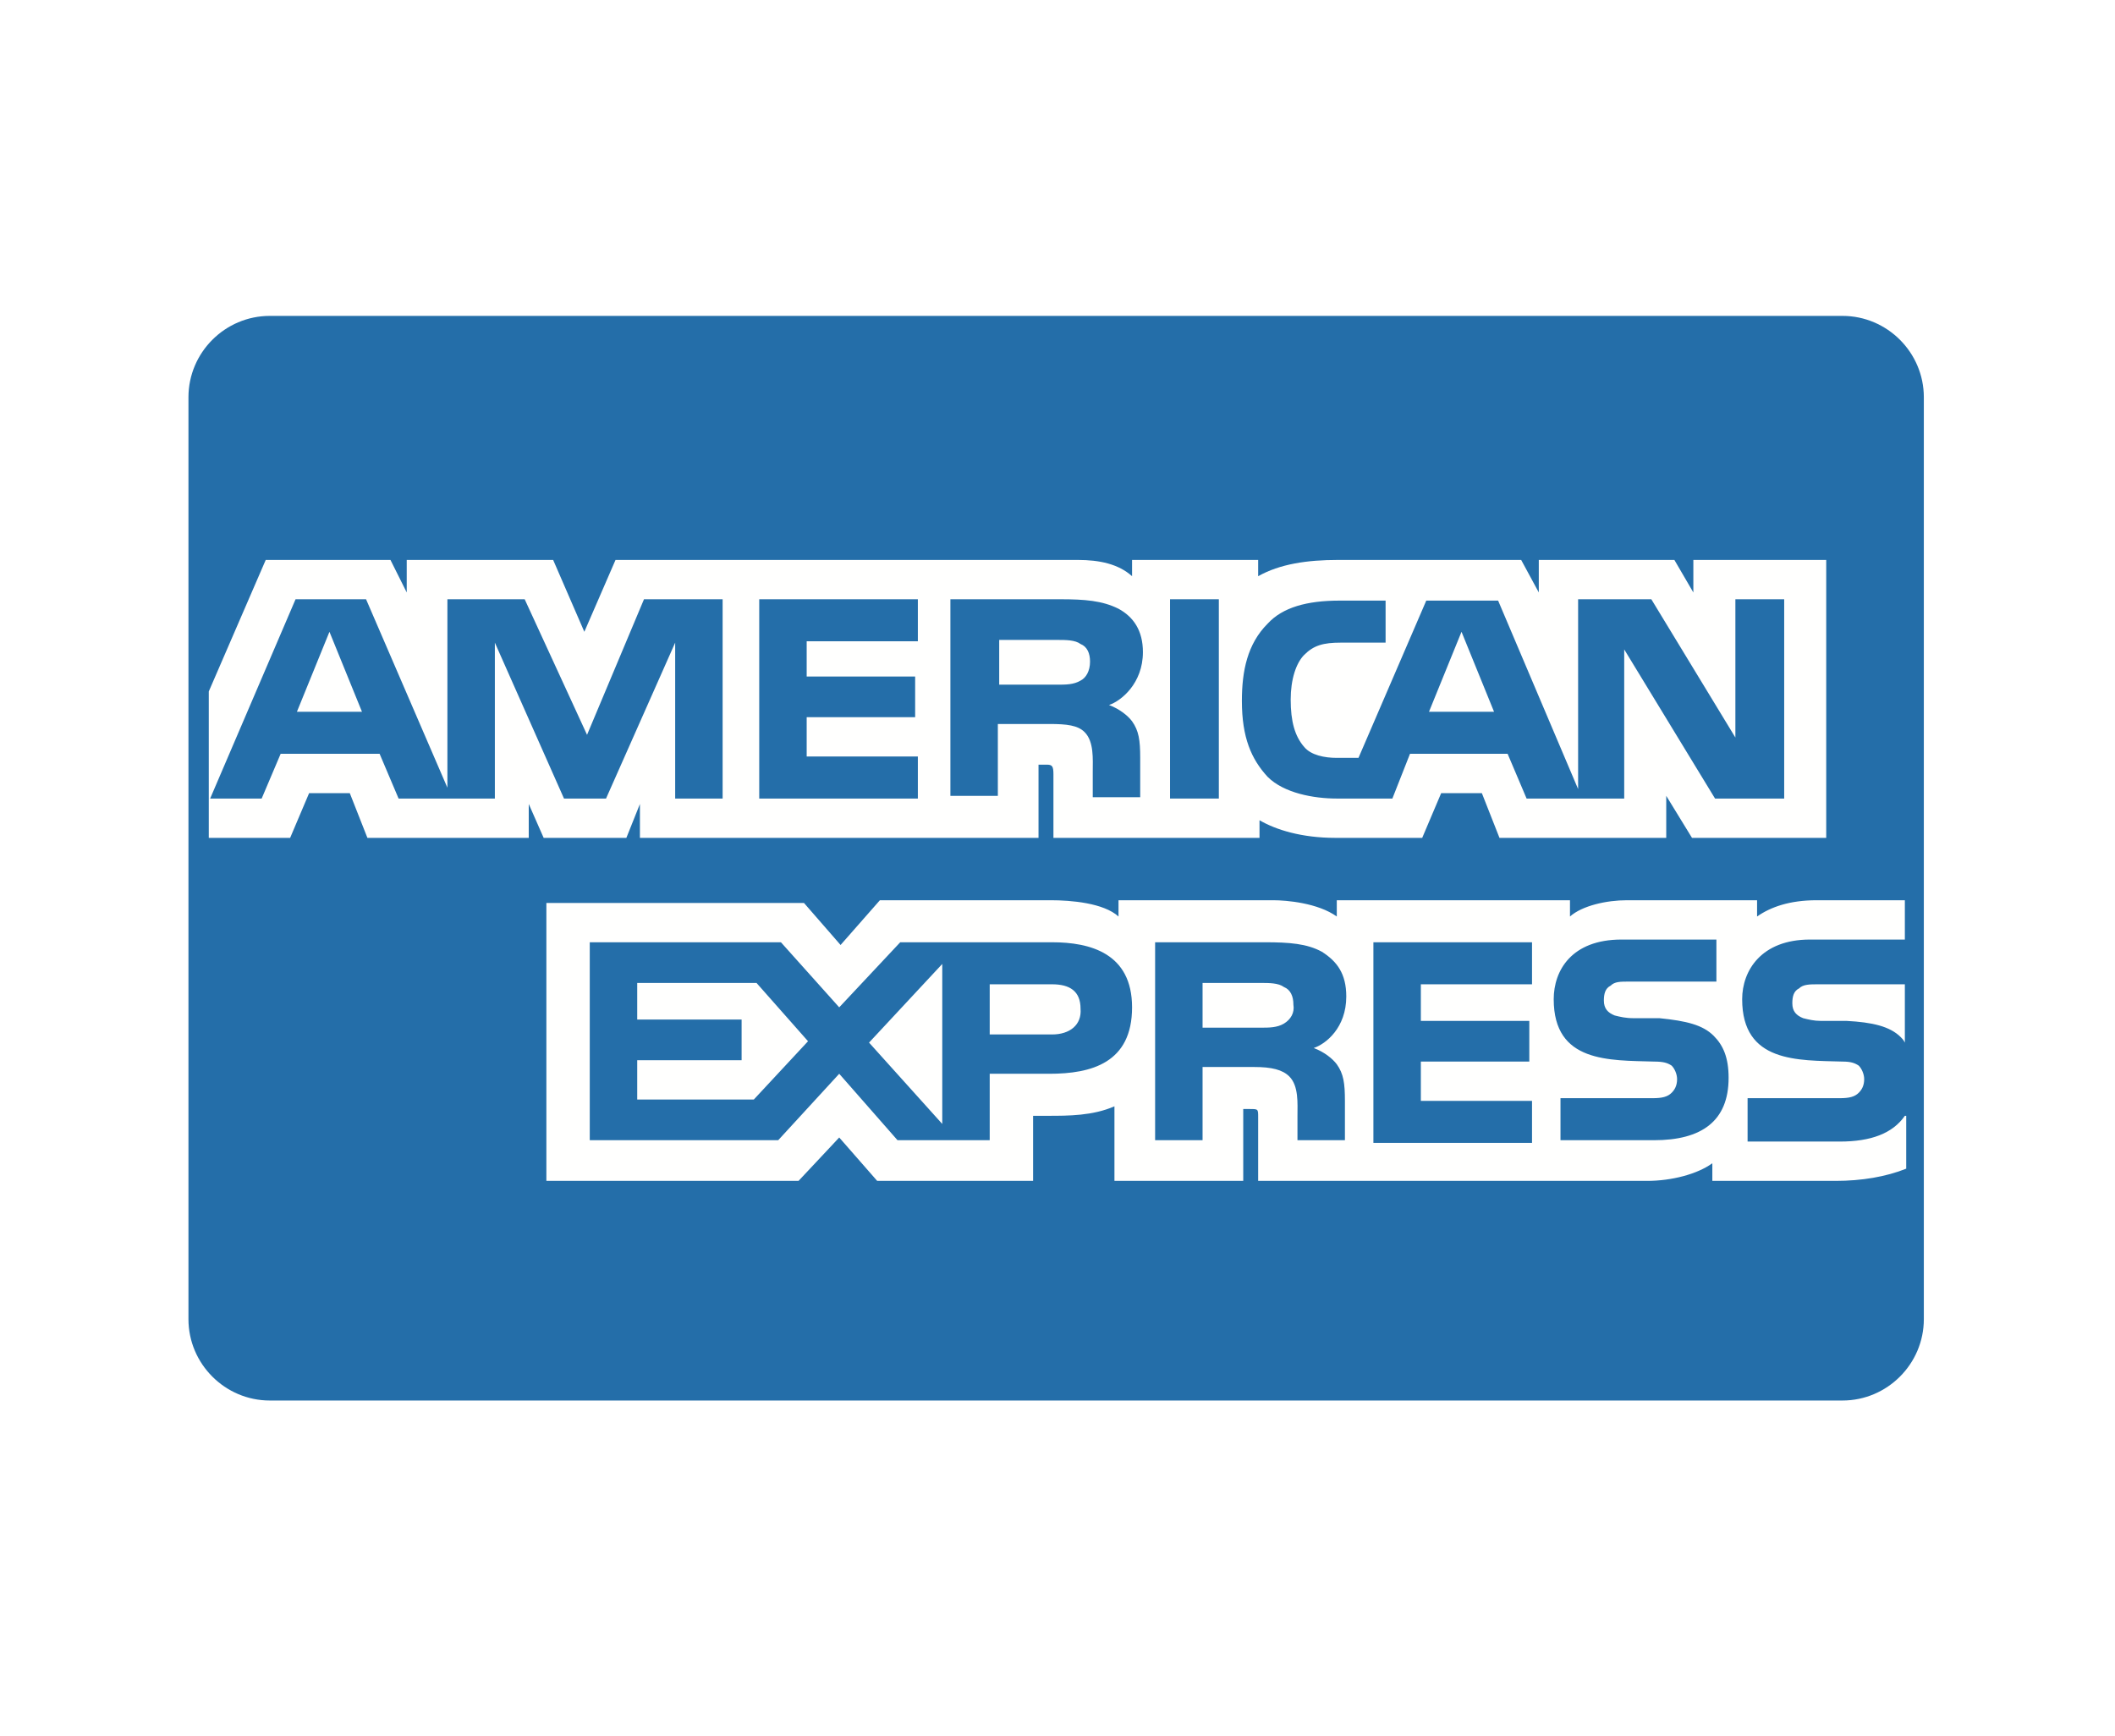
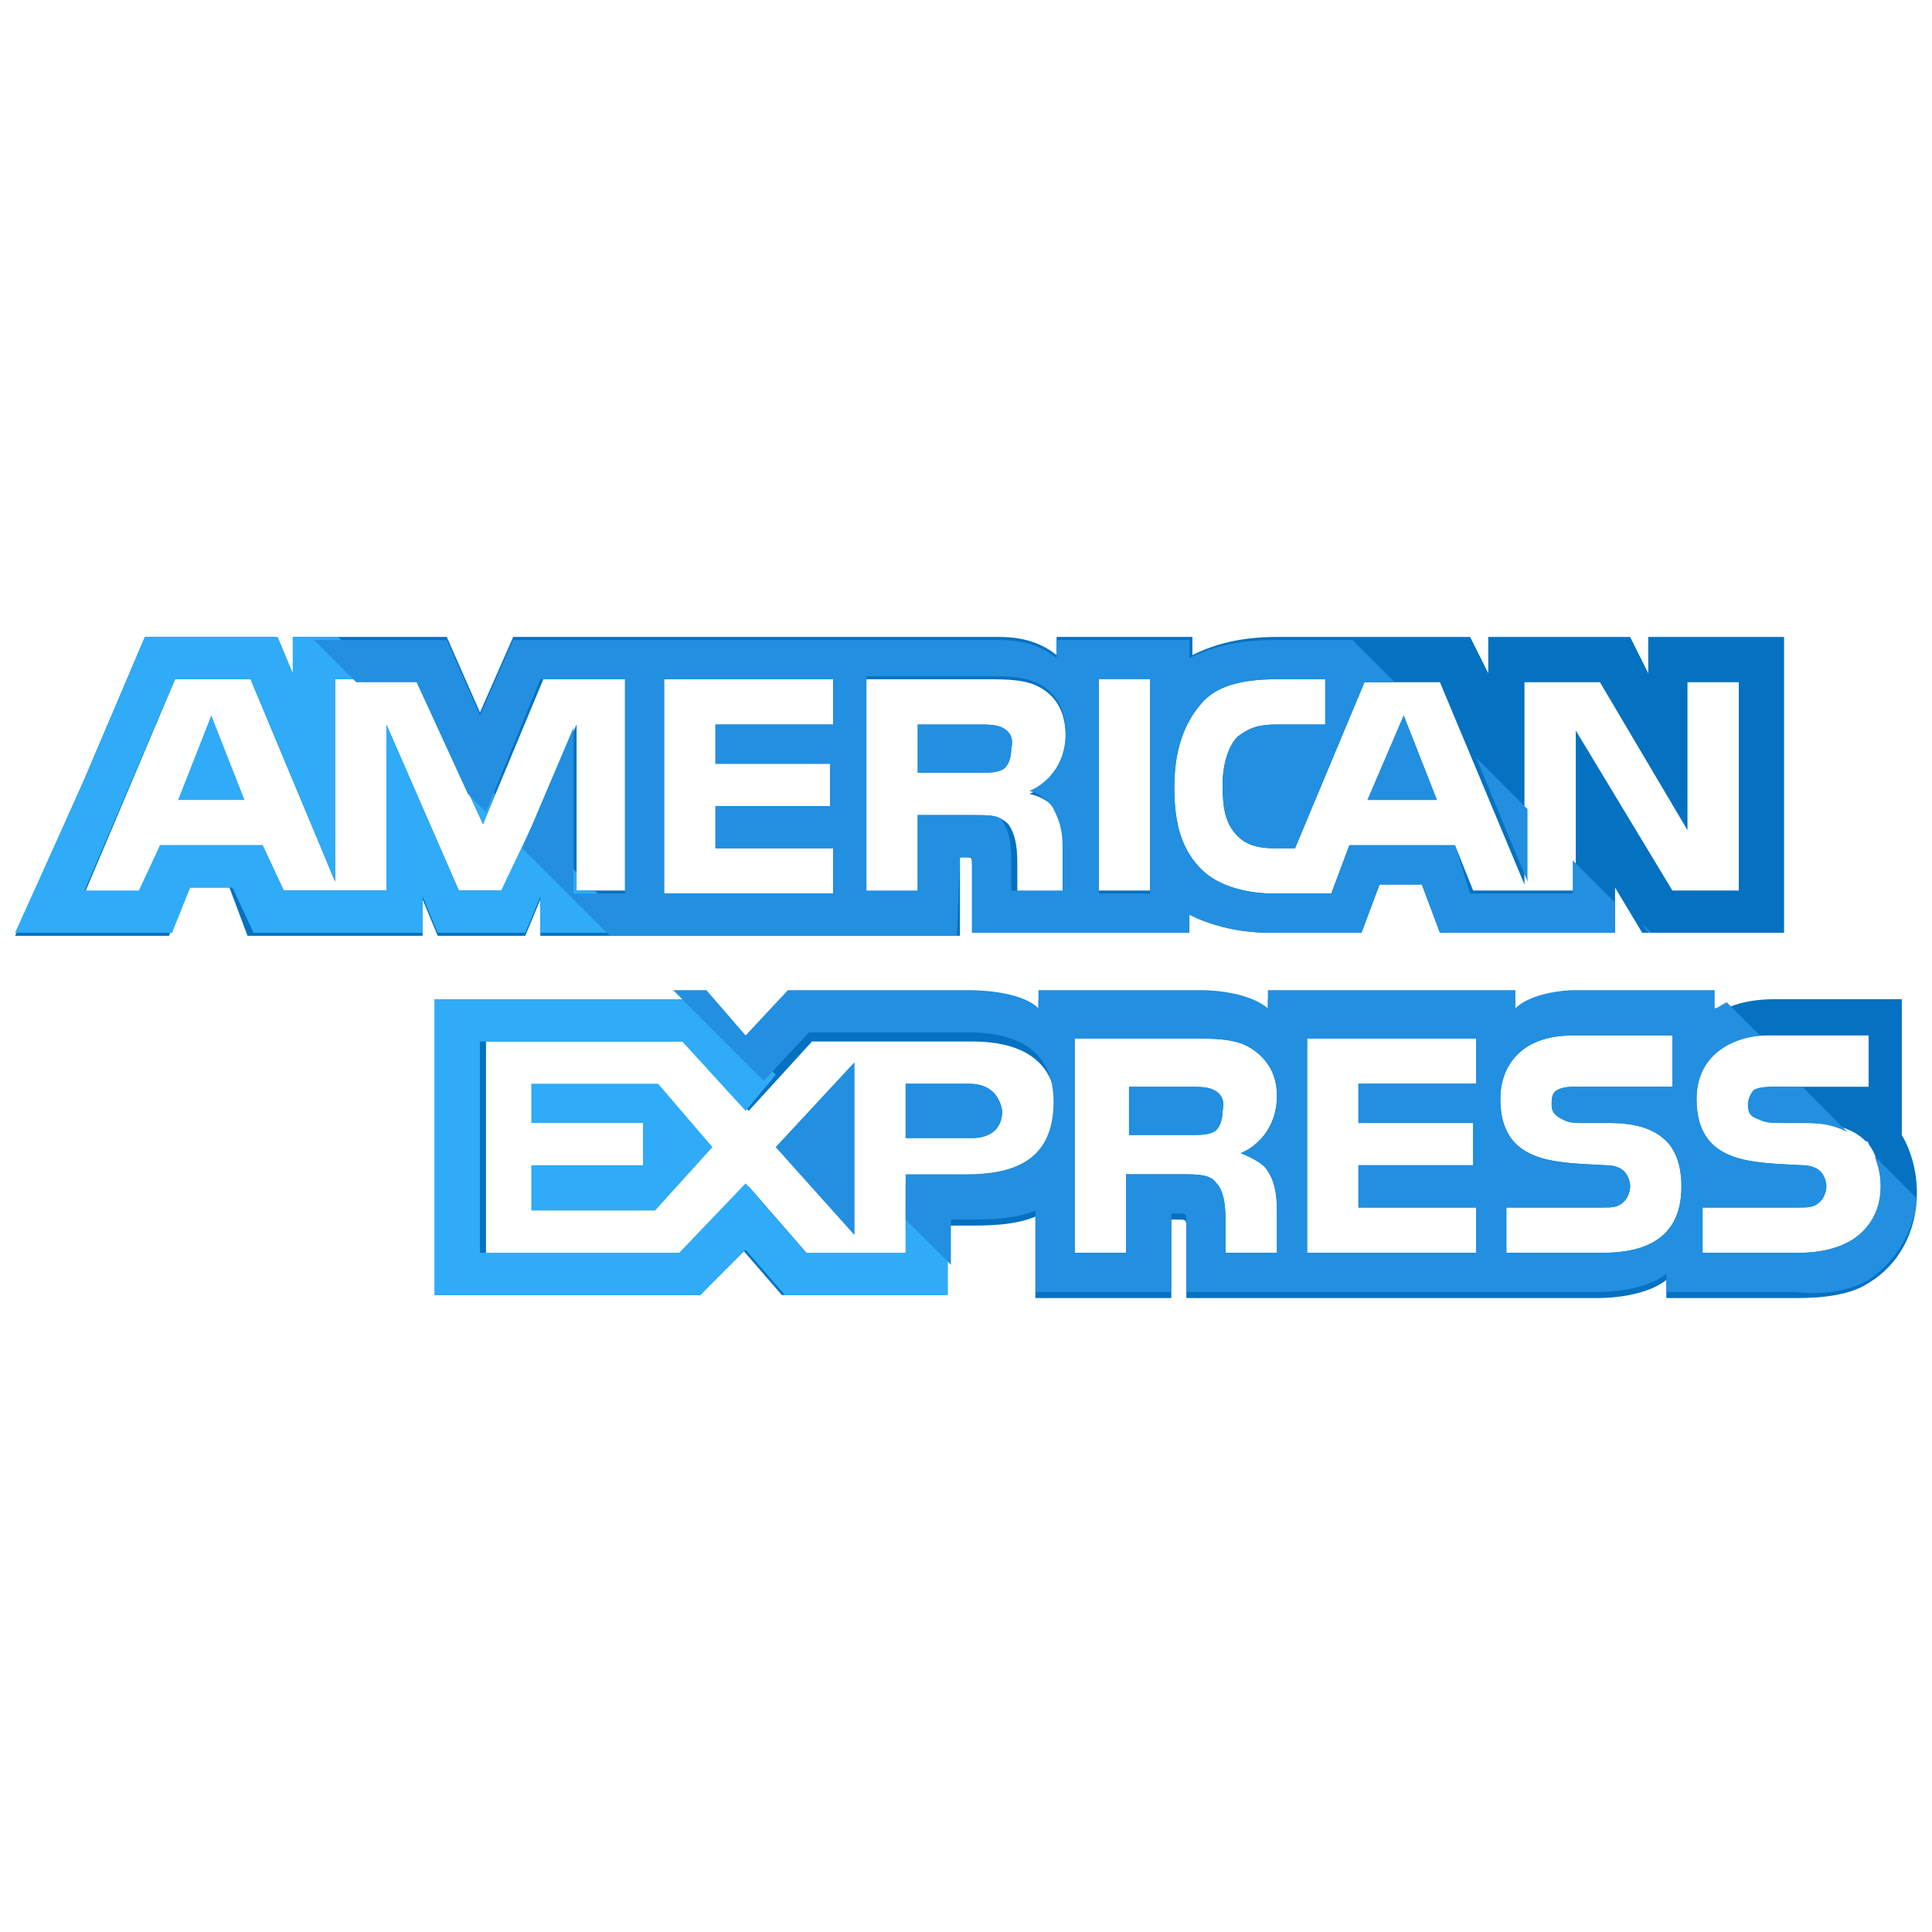
- <svg xmlns="http://www.w3.org/2000/svg" xmlns:xlink="http://www.w3.org/1999/xlink" id="Layer_1" style="enable-background:new 0 0 156 128;" version="1.1" viewBox="0 0 156 128" xml:space="preserve">
-   <style type="text/css">
- 	.st0{clip-path:url(#SVGID_2_);fill:#246EA9;}
- 	.st1{clip-path:url(#SVGID_4_);fill:#FFFFFE;}
- 	.st2{clip-path:url(#SVGID_6_);fill:#FFFFFE;}
- 	.st3{fill:#246EA9;}
- </style>
+ <svg xmlns="http://www.w3.org/2000/svg" enable-background="new 0 0 64 64" height="64px" id="Layer_1" version="1.1" viewBox="0 0 64 64" width="64px" xml:space="preserve">
  <g>
    <g>
-       <defs>
-         <path d="M13.9,29.3c0-3.3,2.7-6,6-6h116c3.3,0,6,2.7,6,6v68c0,3.3-2.7,6-6,6h-116c-3.3,0-6-2.7-6-6V29.3z" id="SVGID_1_" />
-       </defs>
-       <clipPath id="SVGID_2_">
-         <use style="overflow:visible;" xlink:href="#SVGID_1_" />
-       </clipPath>
-       <path class="st0" d="M13.9,29.3c0-3.3,2.7-6,6-6h116c3.3,0,6,2.7,6,6v68c0,3.3-2.7,6-6,6h-116c-3.3,0-6-2.7-6-6V29.3z" />
+       <g>
+         <g>
+           <polygon fill="#2FABF7" points="5.9,26.5 8.1,26.5 7,23.7     " />
+         </g>
+         <g>
+           <path d="M33.2,24.1C33,24,32.7,24,32.4,24h-2v1.6h2c0.3,0,0.6,0,0.8-0.1c0.2-0.1,0.3-0.4,0.3-0.7      C33.6,24.4,33.4,24.2,33.2,24.1z" fill="#228FE0" />
+         </g>
+         <g>
+           <path d="M54.6,21.1v1.2L54,21.1h-4.7v1.2l-0.6-1.2h-6.4c-1.1,0-2,0.2-2.8,0.6v-0.6H35v0.6      c-0.5-0.4-1.1-0.6-1.9-0.6H17l-1.1,2.5l-1.1-2.5H9.7v1.2l-0.6-1.2H4.8l-2,4.7l-2.3,5.2h2.3h2.8l0.6-1.6h1.4l0.6,1.6H14v-1.2      l0.5,1.2h2.9l0.5-1.2v1.2h13.9l0-2.6H32c0.2,0,0.2,0,0.2,0.3v2.2h7.2v-0.6c0.6,0.3,1.5,0.6,2.7,0.6h3l0.6-1.6h1.4l0.6,1.6h5.8      v-1.5l0.9,1.5h4.7v-9.8H54.6z M20.8,29.5h-1.7l0-5.5l-2.4,5.5h-1.5L12.8,24v5.5H9.4L8.7,28H5.3l-0.6,1.6H2.8l3-7.1h2.5l2.8,6.7      v-6.7h2.7l2.2,4.8l2-4.8h2.8V29.5z M27.6,24h-3.9v1.3h3.8v1.4h-3.8v1.4h3.9v1.5H22v-7.1h5.6V24z M35.1,26.9      c0.2,0.4,0.3,0.7,0.3,1.3v1.4h-1.7l0-0.9c0-0.4,0-1-0.3-1.4C33.1,27,32.8,27,32.2,27h-1.8v2.6h-1.7v-7.1h3.8c0.9,0,1.5,0,2,0.3      c0.5,0.3,0.8,0.8,0.8,1.6c0,1.1-0.7,1.7-1.2,1.9C34.6,26.4,34.9,26.7,35.1,26.9z M38.1,29.5h-1.7v-7.1h1.7V29.5z M57.8,29.5      h-2.4l-3.2-5.3v5.3h-3.4L48.2,28h-3.5l-0.6,1.6h-1.9c-0.8,0-1.8-0.2-2.4-0.8c-0.6-0.6-0.9-1.4-0.9-2.7c0-1,0.2-2,0.9-2.8      c0.5-0.6,1.4-0.8,2.5-0.8h1.6V24h-1.6c-0.6,0-0.9,0.1-1.3,0.4c-0.3,0.3-0.5,0.9-0.5,1.6c0,0.8,0.1,1.3,0.5,1.7      c0.3,0.3,0.7,0.4,1.2,0.4h0.7l2.3-5.5h2.5l2.8,6.7v-6.7h2.5l2.9,4.9v-4.9h1.7V29.5z" fill="#0571C1" />
+         </g>
+         <g>
+           <polygon fill="#228FE0" points="45.3,26.5 47.6,26.5 46.5,23.7     " />
+         </g>
+       </g>
+       <g>
+         <g>
+           <polygon fill="#228FE0" points="28.3,40.9 28.3,35.2 25.7,38     " />
+         </g>
+         <g>
+           <polygon fill="#2FABF7" points="17.6,35.9 17.6,37.2 21.3,37.2 21.3,38.6 17.6,38.6 17.6,40.1 21.7,40.1 23.6,38 21.8,35.9           " />
+         </g>
+         <g>
+           <path d="M32.1,35.9H30v1.8h2.2c0.6,0,1-0.3,1-0.9C33.1,36.2,32.7,35.9,32.1,35.9z" fill="#228FE0" />
+         </g>
+         <g>
+           <path d="M63,37.6v-4.5h-1.2h-3c-0.9,0-1.6,0.2-2.1,0.6v-0.6h-4.6c-0.7,0-1.6,0.2-2,0.6v-0.6H42v0.6      c-0.6-0.5-1.7-0.6-2.2-0.6h-5.4v0.6c-0.5-0.5-1.7-0.6-2.3-0.6h-6l-1.4,1.5l-1.3-1.5h-9v9.8h8.8l1.4-1.5l1.3,1.5l5.4,0v-2.3H32      c0.7,0,1.6,0,2.3-0.3v2.7h4.5v-2.6H39c0.3,0,0.3,0,0.3,0.3v2.3h13.6c0.9,0,1.8-0.2,2.3-0.6v0.6h4.3c0.9,0,1.8-0.1,2.4-0.5v0      c1-0.6,1.6-1.7,1.6-3C63.5,38.8,63.3,38.1,63,37.6z M32,39.2H30v2.4h-3.2l-2-2.3l-2.1,2.3h-6.6v-7.1h6.7l2,2.3l2.1-2.3h5.3      c1.3,0,2.8,0.4,2.8,2.3C34.9,38.8,33.5,39.2,32,39.2z M42,38.8c0.2,0.3,0.3,0.7,0.3,1.3v1.4h-1.7v-0.9c0-0.4,0-1.1-0.3-1.4      c-0.2-0.3-0.6-0.3-1.2-0.3h-1.8v2.6h-1.7v-7.1h3.8c0.8,0,1.5,0,2,0.3c0.5,0.3,0.9,0.8,0.9,1.6c0,1.1-0.7,1.7-1.2,1.9      C41.6,38.4,41.9,38.6,42,38.8z M48.9,35.9H45v1.3h3.8v1.4H45v1.4l3.9,0v1.5h-5.6v-7.1h5.6V35.9z M53.1,41.5h-3.2V40h3.2      c0.3,0,0.5,0,0.7-0.2c0.1-0.1,0.2-0.3,0.2-0.5c0-0.2-0.1-0.4-0.2-0.5c-0.1-0.1-0.3-0.2-0.6-0.2c-1.6-0.1-3.5,0-3.5-2.2      c0-1,0.6-2.1,2.4-2.1h3.3V36h-3.1c-0.3,0-0.5,0-0.7,0.1c-0.2,0.1-0.2,0.3-0.2,0.5c0,0.3,0.2,0.4,0.4,0.5      c0.2,0.1,0.4,0.1,0.6,0.1l0.9,0c0.9,0,1.5,0.2,1.9,0.6c0.3,0.3,0.5,0.8,0.5,1.5C55.7,40.8,54.8,41.5,53.1,41.5z M61.7,40.8      c-0.4,0.4-1.1,0.7-2.1,0.7h-3.2V40h3.2c0.3,0,0.5,0,0.7-0.2c0.1-0.1,0.2-0.3,0.2-0.5c0-0.2-0.1-0.4-0.2-0.5      c-0.1-0.1-0.3-0.2-0.6-0.2c-1.6-0.1-3.5,0-3.5-2.2c0-1,0.6-2.1,2.4-2.1h3.3V36h-3c-0.3,0-0.5,0-0.7,0.1      c-0.2,0.1-0.2,0.3-0.2,0.5c0,0.3,0.1,0.4,0.4,0.5c0.2,0.1,0.4,0.1,0.6,0.1l0.9,0c0.9,0,1.5,0.2,1.9,0.6c0.1,0,0.1,0.1,0.1,0.1      c0.3,0.4,0.4,0.9,0.4,1.4C62.3,39.9,62.1,40.4,61.7,40.8z" fill="#0571C1" />
+         </g>
+         <g>
+           <path d="M40.2,36.1c-0.2-0.1-0.5-0.1-0.8-0.1h-2v1.6h2c0.3,0,0.6,0,0.8-0.1c0.2-0.1,0.3-0.4,0.3-0.7      C40.6,36.4,40.4,36.2,40.2,36.1z" fill="#228FE0" />
+         </g>
+       </g>
+     </g>
+     <g>
+       <g>
+         <g>
+           <path d="M33.2,24.1C33,24,32.7,24,32.4,24h-2v1.6h2c0.3,0,0.6,0,0.8-0.1c0.2-0.1,0.3-0.4,0.3-0.7      C33.6,24.4,33.4,24.2,33.2,24.1z" fill="#228FE0" />
+         </g>
+         <g>
+           <polygon fill="#228FE0" points="45.3,26.5 47.6,26.5 46.5,23.7     " />
+         </g>
+       </g>
+       <g>
+         <g>
+           <polygon fill="#228FE0" points="28.3,40.9 28.3,35.2 25.7,38     " />
+         </g>
+         <g>
+           <path d="M32.1,35.9H30v1.8h2.2c0.6,0,1-0.3,1-0.9C33.1,36.2,32.7,35.9,32.1,35.9z" fill="#228FE0" />
+         </g>
+         <g>
+           <path d="M40.2,36.1c-0.2-0.1-0.5-0.1-0.8-0.1h-2v1.6h2c0.3,0,0.6,0,0.8-0.1c0.2-0.1,0.3-0.4,0.3-0.7      C40.6,36.4,40.4,36.2,40.2,36.1z" fill="#228FE0" />
+         </g>
+       </g>
+     </g>
+     <g>
+       <polygon fill="#2FABF7" points="31.4,41.3 30,39.8 30,41.5 26.7,41.5 24.7,39.2 22.5,41.5 15.9,41.5 15.9,34.5 22.6,34.5     24.7,36.8 25.7,35.6 23.2,33.1 14.4,33.1 14.4,42.9 23.2,42.9 24.7,41.4 26,42.9 31.4,42.9   " />
+     </g>
+     <g>
+       <g>
+         <polygon fill="#2FABF7" points="21,30.9 19.7,29.5 19.1,29.5 19.1,28.9 17.6,27.4 16.6,29.5 15.2,29.5 12.8,24 12.8,29.5      9.4,29.5 8.7,28 5.3,28 4.6,29.5 2.8,29.5 5.8,22.5 8.3,22.5 11.1,29.2 11.1,22.5 12.6,22.5 11.2,21.1 9.7,21.1 9.7,22.3      9.2,21.1 4.8,21.1 2.8,25.8 0.5,30.9 2.8,30.9 5.7,30.9 6.3,29.4 7.7,29.4 8.4,30.9 14,30.9 14,29.7 14.5,30.9 17.4,30.9      17.9,29.7 17.9,30.9    " />
+       </g>
+       <g>
+         <polygon fill="#2FABF7" points="16.4,26.3 14.8,24.7 16,27.3    " />
+       </g>
+     </g>
+     <g>
+       <g>
+         <path d="M61.9,42.4c0.9-0.6,1.5-1.6,1.6-2.7l-1.4-1.4c0.1,0.3,0.2,0.6,0.2,1c0,0.6-0.2,1.1-0.6,1.5     c-0.4,0.4-1.1,0.7-2.1,0.7h-3.2V40h3.2c0.3,0,0.5,0,0.7-0.2c0.1-0.1,0.2-0.3,0.2-0.5c0-0.2-0.1-0.4-0.2-0.5     c-0.1-0.1-0.3-0.2-0.6-0.2c-1.6-0.1-3.5,0-3.5-2.2c0-1,0.6-1.9,2.1-2.1l-1.1-1.1c-0.2,0.1-0.3,0.2-0.4,0.2v-0.6h-4.6     c-0.7,0-1.6,0.2-2,0.6v-0.6H42v0.6c-0.6-0.5-1.7-0.6-2.2-0.6h-5.4v0.6c-0.5-0.5-1.7-0.6-2.3-0.6h-6l-1.4,1.5l-1.3-1.5h-1.1l3,3     l1.5-1.6h5.3c1.3,0,2.8,0.4,2.8,2.3c0,2-1.4,2.4-2.9,2.4H30v1.5l1.5,1.5v-1.5H32c0.7,0,1.6,0,2.3-0.3v2.7h4.5v-2.6H39     c0.3,0,0.3,0,0.3,0.3v2.3h13.6c0.9,0,1.8-0.2,2.3-0.6v0.6h4.3C60.3,42.9,61.2,42.8,61.9,42.4L61.9,42.4z M42,38.8     c0.2,0.3,0.3,0.7,0.3,1.3v1.4h-1.7v-0.9c0-0.4,0-1.1-0.3-1.4c-0.2-0.3-0.6-0.3-1.2-0.3h-1.8v2.6h-1.7v-7.1h3.8c0.8,0,1.5,0,2,0.3     c0.5,0.3,0.9,0.8,0.9,1.6c0,1.1-0.7,1.7-1.2,1.9C41.6,38.4,41.9,38.6,42,38.8z M48.9,35.9H45v1.3h3.8v1.4H45v1.4l3.9,0v1.5h-5.6     v-7.1h5.6V35.9z M53.1,41.5h-3.2V40h3.2c0.3,0,0.5,0,0.7-0.2c0.1-0.1,0.2-0.3,0.2-0.5c0-0.2-0.1-0.4-0.2-0.5     c-0.1-0.1-0.3-0.2-0.6-0.2c-1.6-0.1-3.5,0-3.5-2.2c0-1,0.6-2.1,2.4-2.1h3.3V36h-3.1c-0.3,0-0.5,0-0.7,0.1     c-0.2,0.1-0.2,0.3-0.2,0.5c0,0.3,0.2,0.4,0.4,0.5c0.2,0.1,0.4,0.1,0.6,0.1l0.9,0c0.9,0,1.5,0.2,1.9,0.6c0.3,0.3,0.5,0.8,0.5,1.5     C55.7,40.8,54.8,41.5,53.1,41.5z" fill="#228FE0" />
+       </g>
+       <g>
+         <path d="M57.9,36.6c0,0.3,0.1,0.4,0.4,0.5c0.2,0.1,0.4,0.1,0.6,0.1l0.9,0c0.6,0,1,0.1,1.4,0.3L59.7,36h-0.9     c-0.3,0-0.5,0-0.7,0.1C58,36.2,57.9,36.4,57.9,36.6z" fill="#228FE0" />
+       </g>
+     </g>
+     <g>
+       <g>
+         <polygon fill="#228FE0" points="54.4,30.6 54.6,30.9 54.7,30.9    " />
+       </g>
+       <g>
+         <polygon fill="#228FE0" points="48.9,25.1 50.6,29.2 50.6,26.8    " />
+       </g>
+       <g>
+         <path d="M31.8,28.4H32c0.2,0,0.2,0,0.2,0.3v2.2h7.2v-0.6c0.6,0.3,1.5,0.6,2.7,0.6h3l0.6-1.6h1.4l0.6,1.6h5.8v-1     l-1.4-1.4v1.1h-3.4L48.2,28h-3.5l-0.6,1.6h-1.9c-0.8,0-1.8-0.2-2.4-0.8c-0.6-0.6-0.9-1.4-0.9-2.7c0-1,0.2-2,0.9-2.8     c0.5-0.6,1.4-0.8,2.5-0.8h1.6V24h-1.6c-0.6,0-0.9,0.1-1.3,0.4c-0.3,0.3-0.5,0.9-0.5,1.6c0,0.8,0.1,1.3,0.5,1.7     c0.3,0.3,0.7,0.4,1.2,0.4h0.7l2.3-5.5h1l-1.4-1.4h-2.6c-1.1,0-2,0.2-2.8,0.6v-0.6H35v0.6c-0.5-0.4-1.1-0.6-1.9-0.6H17l-1.1,2.5     l-1.1-2.5h-4.4l1.4,1.4h2l1.7,3.7l0.6,0.6l1.8-4.4h2.8v7.1h-1.7l0-5.5l-1.7,4l2.9,2.9h11.5L31.8,28.4z M36.4,22.5h1.7v7.1h-1.7     V22.5z M27.6,24h-3.9v1.3h3.8v1.4h-3.8v1.4h3.9v1.5H22v-7.1h5.6V24z M30.4,29.5h-1.7v-7.1h3.8c0.9,0,1.5,0,2,0.3     c0.5,0.3,0.8,0.8,0.8,1.6c0,1.1-0.7,1.7-1.2,1.9c0.4,0.1,0.7,0.4,0.8,0.6c0.2,0.4,0.3,0.7,0.3,1.3v1.4h-1.7l0-0.9     c0-0.4,0-1-0.3-1.4C33.1,27,32.8,27,32.2,27h-1.8V29.5z" fill="#228FE0" />
+       </g>
    </g>
  </g>
-   <g>
-     <defs>
-       <path d="M140.5,72.6h-6.4c-0.6,0-1.1,0-1.4,0.3c-0.4,0.2-0.5,0.6-0.5,1.1c0,0.6,0.3,0.9,0.8,1.1    c0.4,0.1,0.8,0.2,1.3,0.2l1.9,0c1.9,0.1,3.2,0.4,4,1.2c0.1,0.1,0.2,0.2,0.3,0.4V72.6z M140.5,82.3c-0.9,1.3-2.5,1.9-4.8,1.9h-6.8    V81h6.8c0.7,0,1.1-0.1,1.4-0.4c0.2-0.2,0.4-0.5,0.4-1c0-0.4-0.2-0.8-0.4-1c-0.3-0.2-0.6-0.3-1.2-0.3c-3.3-0.1-7.4,0.1-7.4-4.6    c0-2.1,1.4-4.4,5-4.4h7v-2.9H134c-2,0-3.4,0.5-4.4,1.2v-1.2h-9.6c-1.5,0-3.3,0.4-4.2,1.2l0-1.2H98.6v1.2c-1.4-1-3.7-1.2-4.7-1.2    H82.5v1.2c-1.1-1-3.5-1.2-5-1.2H64.9L62,69.7l-2.7-3.1H40.3v20.5h18.6l3-3.2l2.8,3.2l11.5,0v-4.8h1.1c1.5,0,3.3,0,4.9-0.7v5.5h9.5    v-5.3h0.5c0.6,0,0.6,0,0.6,0.6v4.7h28.7c1.8,0,3.7-0.5,4.8-1.3v1.3h9.1c1.9,0,3.7-0.3,5.2-0.9V82.3z M126.4,76.4    c0.7,0.7,1.1,1.6,1.1,3.1c0,3.2-2,4.6-5.5,4.6h-6.9V81h6.8c0.7,0,1.1-0.1,1.4-0.4c0.2-0.2,0.4-0.5,0.4-1c0-0.4-0.2-0.8-0.4-1    c-0.3-0.2-0.6-0.3-1.3-0.3c-3.3-0.1-7.4,0.1-7.4-4.6c0-2.1,1.3-4.4,5-4.4h7v3.1h-6.4c-0.7,0-1.1,0-1.4,0.3    c-0.4,0.2-0.5,0.6-0.5,1.1c0,0.6,0.3,0.9,0.8,1.1c0.4,0.1,0.8,0.2,1.4,0.2l1.9,0C124.4,75.3,125.6,75.6,126.4,76.4z M94.7,75.5    c-0.5,0.3-1.1,0.3-1.7,0.3h-4.3v-3.3h4.3c0.6,0,1.3,0,1.7,0.3c0.5,0.2,0.7,0.7,0.7,1.3C95.5,74.7,95.2,75.2,94.7,75.5z M96.9,77.3    c0.8,0.3,1.4,0.8,1.7,1.2c0.5,0.7,0.6,1.4,0.6,2.7v2.9h-3.5v-1.8c0-0.9,0.1-2.2-0.6-2.9c-0.5-0.5-1.3-0.7-2.6-0.7h-3.8v5.4h-3.5    V69.5h8.1c1.8,0,3.1,0.1,4.2,0.7c1.1,0.7,1.8,1.6,1.8,3.3C99.3,75.8,97.8,77,96.9,77.3z M101.3,69.5H113v3.1h-8.2v2.7h8v3h-8v2.9    l8.2,0v3.1h-11.7V69.5z M77.6,76.3H73v-3.7h4.6c1.3,0,2.1,0.5,2.1,1.8C79.8,75.6,78.9,76.3,77.6,76.3z M69.5,82.9l-5.4-6l5.4-5.8    V82.9z M55.6,81.1H47v-2.9h7.7v-3H47v-2.7h8.8l3.8,4.3L55.6,81.1z M83.5,74.3c0,4.1-3,4.9-6.1,4.9H73v4.9h-6.8l-4.3-4.9l-4.5,4.9    H43.5V69.5h14.1l4.3,4.8l4.5-4.8h11.2C80.4,69.5,83.5,70.3,83.5,74.3z" id="SVGID_3_" />
-     </defs>
-     <clipPath id="SVGID_4_">
-       <use style="overflow:visible;" xlink:href="#SVGID_3_" />
-     </clipPath>
-     <rect class="st1" height="30.5" width="110.2" x="35.3" y="61.6" />
-   </g>
-   <g>
-     <g>
-       <defs>
-         <path d="M26.7,52.5l-2.4-5.9l-2.4,5.9H26.7z M79.7,50.2c-0.5,0.3-1.1,0.3-1.7,0.3h-4.3v-3.3H78     c0.6,0,1.3,0,1.7,0.3c0.5,0.2,0.7,0.7,0.7,1.3C80.4,49.5,80.1,50,79.7,50.2z M110.2,52.5l-2.4-5.9l-2.4,5.9H110.2z M53.4,58.9     h-3.6l0-11.5l-5.1,11.5h-3.1l-5.1-11.5v11.5h-7.1L28,55.6h-7.3l-1.4,3.3h-3.8l6.3-14.7H27l6,13.9V44.2h5.7l4.6,10l4.2-10h5.8     V58.9z M67.7,58.9H56V44.2h11.7v3.1h-8.2v2.6h8v3l-8,0v2.9h8.2V58.9z M84.3,48.1c0,2.3-1.6,3.6-2.5,3.9c0.8,0.3,1.4,0.8,1.7,1.2     c0.5,0.7,0.6,1.4,0.6,2.7v2.9h-3.5l0-1.9c0-0.9,0.1-2.2-0.6-2.9c-0.5-0.5-1.3-0.6-2.6-0.6h-3.8v5.3h-3.5V44.2h8.1     c1.8,0,3.1,0.1,4.3,0.7C83.6,45.5,84.3,46.5,84.3,48.1z M86.3,58.9h3.6V44.2h-3.6V58.9z M131.5,58.9h-5l-6.7-11l0,11h-7.2     l-1.4-3.3H104l-1.3,3.3h-4.1c-1.7,0-3.9-0.4-5.1-1.6c-1.2-1.3-1.9-2.9-1.9-5.6c0-2.2,0.4-4.2,1.9-5.7c1.1-1.2,2.9-1.7,5.3-1.7     h3.4v3.1h-3.3c-1.3,0-2,0.2-2.7,0.9c-0.6,0.6-1,1.8-1,3.3c0,1.6,0.3,2.7,1,3.5c0.5,0.6,1.5,0.8,2.4,0.8h1.6l5-11.6h5.3l5.9,13.9     V44.2h5.4l6.2,10.2V44.2h3.6V58.9z M15.4,61.8h6l1.4-3.3h3l1.3,3.3H39v-2.5l1.1,2.5h6.1l1-2.5v2.5h29.4l0-5.4h0.6     c0.4,0,0.5,0.1,0.5,0.7v4.7h15.2v-1.3c1.2,0.7,3.1,1.3,5.6,1.3h6.4l1.4-3.3h3l1.3,3.3h12.3v-3.1l1.9,3.1h9.9V41.3h-9.8v2.4     l-1.4-2.4h-10v2.4l-1.3-2.4H98.7c-2.3,0-4.3,0.3-5.9,1.2v-1.2h-9.3v1.2c-1-0.9-2.4-1.2-4-1.2H45.4l-2.3,5.3l-2.3-5.3H30v2.4     l-1.2-2.4h-9.2L15.4,51V61.8z" id="SVGID_5_" />
-       </defs>
-       <clipPath id="SVGID_6_">
-         <use style="overflow:visible;" xlink:href="#SVGID_5_" />
-       </clipPath>
-       <rect class="st2" height="30.5" width="129.2" x="10.4" y="36.3" />
-     </g>
-     <rect class="st3" height="14.7" width="3.6" x="86.3" y="44.2" />
-   </g>
</svg>
